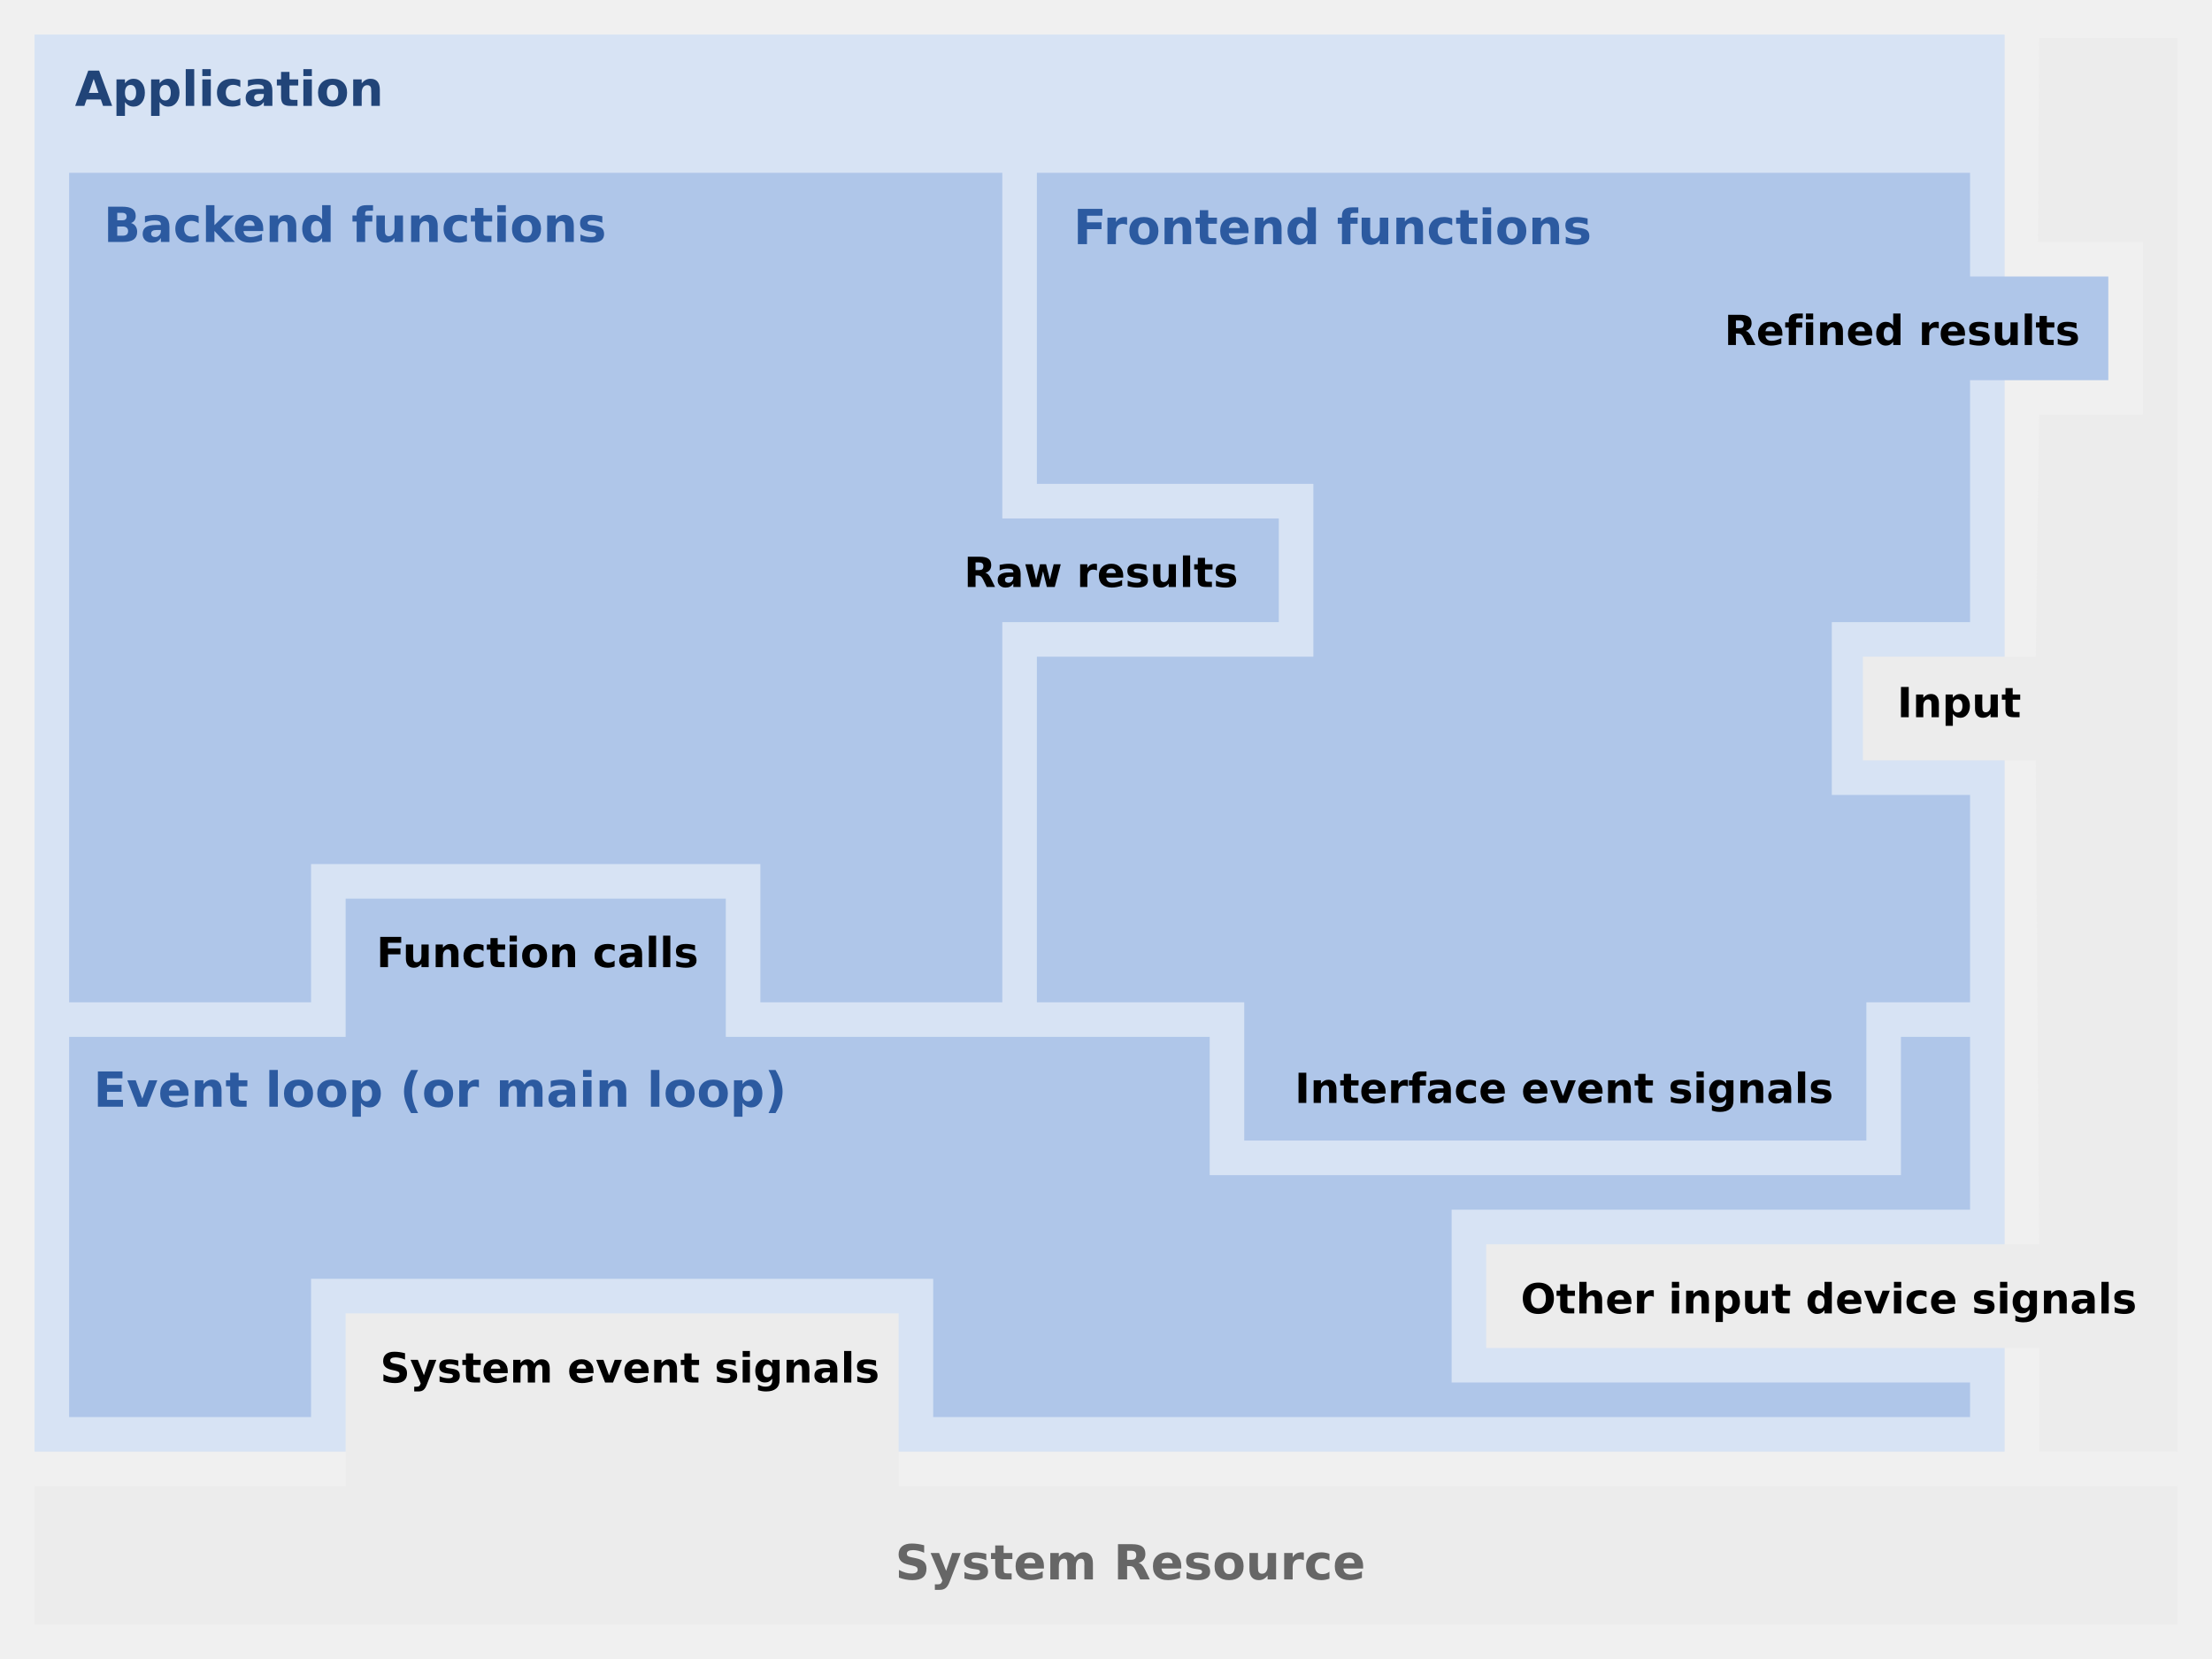
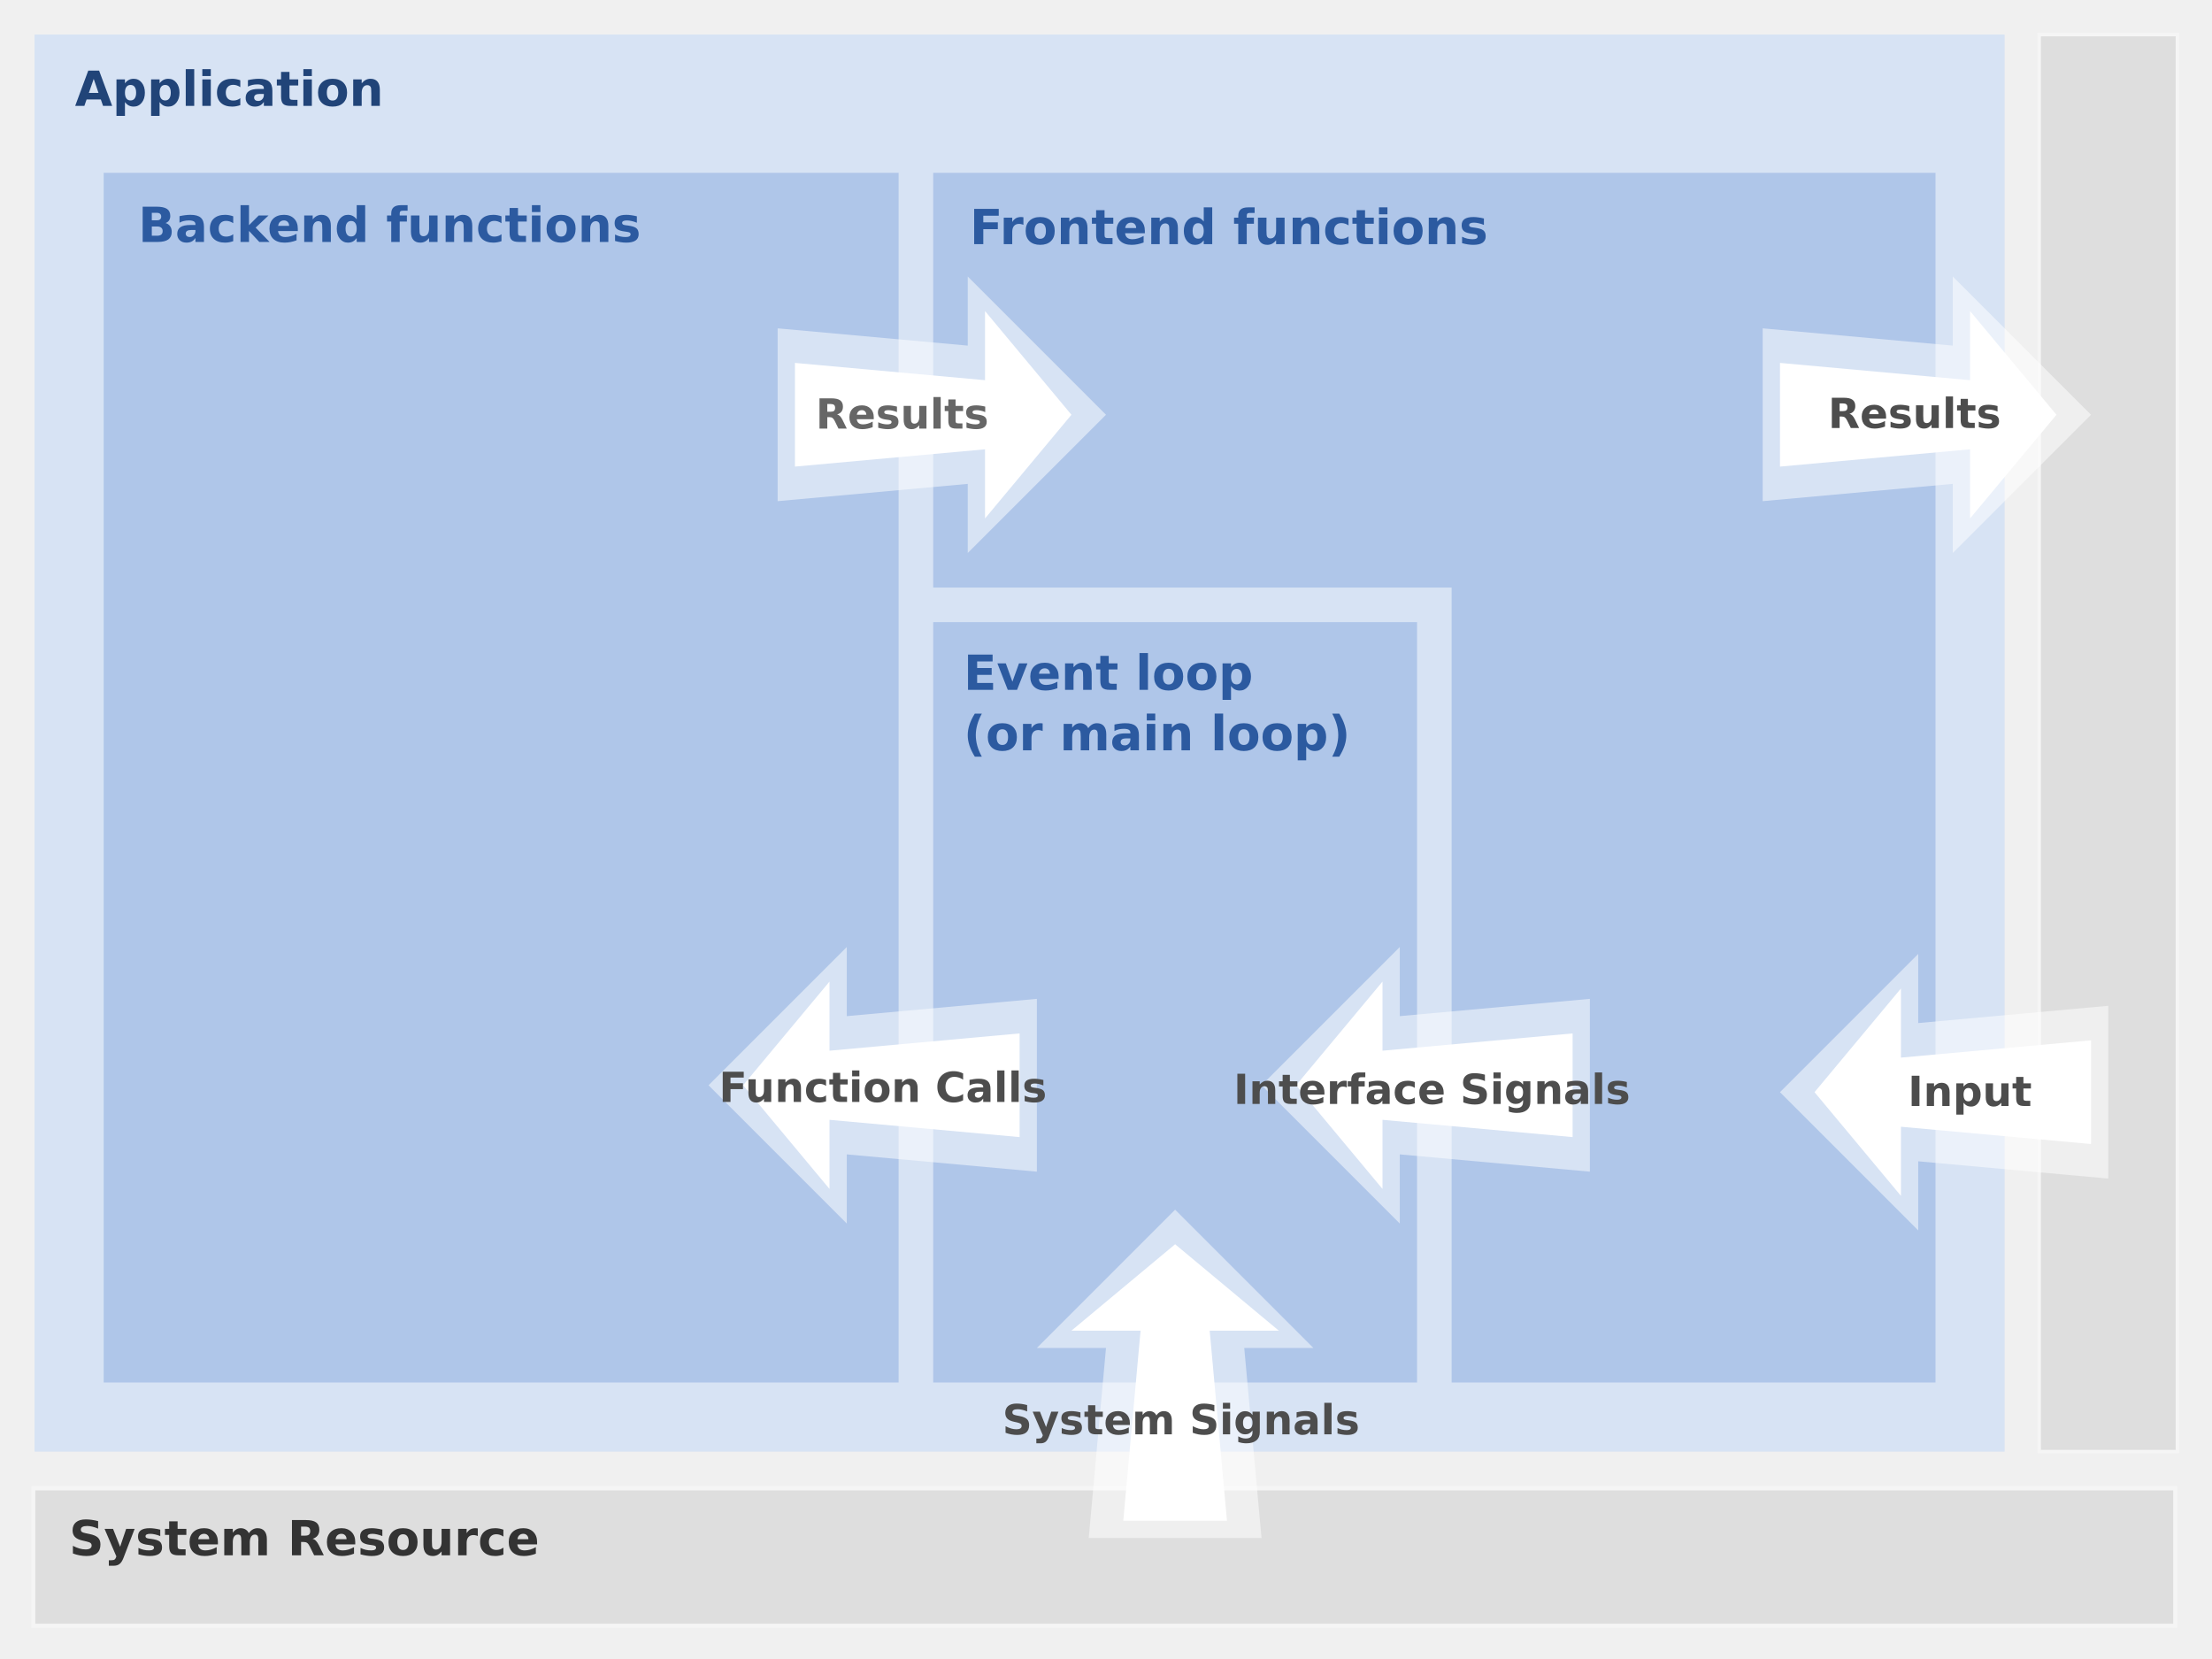
<svg xmlns="http://www.w3.org/2000/svg" width="640" height="480" id="svg2" version="1.0">
  <defs id="defs4" />
  <g id="layer1">
+     <rect style="opacity:0.5;fill:#cccccc;fill-opacity:1;stroke:#f9f9f9;stroke-width:1;stroke-miterlimit:4;stroke-dasharray:none;stroke-opacity:1" id="rect2215" width="40" height="410" x="590" y="10" />
+     <rect style="opacity:0.5;fill:#cccccc;fill-opacity:1;stroke:#f9f9f9;stroke-width:1.226;stroke-miterlimit:4;stroke-dasharray:none;stroke-opacity:1" id="rect2217" width="39.774" height="619.774" x="430.613" y="-629.387" transform="matrix(0,1,-1,0,0,0)" />
    <path style="fill:#d7e3f4;fill-opacity:1;stroke-width:1;stroke-miterlimit:4;stroke-opacity:1" d="M 10,10 L 580,10 L 580,420 L 10,420 L 10,10 z " id="rect2204" />
-     <path style="fill:#ececec;fill-opacity:1;stroke-width:1;stroke-miterlimit:4;stroke-opacity:1" d="M 590,11 L 630,11 L 630,420 L 590,420 L 590,390 L 430,390 L 430,360 L 590,360 L 589,220 L 539,220 L 539,190 L 589,190 L 590,120 L 620,120 L 620,70 L 589.67,70.009 L 590,11 z " id="rect2179" />
+     <path style="fill:#afc6e9;fill-opacity:1;stroke-width:1;stroke-miterlimit:4;stroke-opacity:1" d="M 270,50 L 560,50 L 560,400 L 420,400 L 420,170 L 270,170 L 270,50 z " id="rect2195" />
+     <rect style="opacity:1;fill:#afc6e9;fill-opacity:1;stroke-width:1;stroke-miterlimit:4;stroke-dasharray:none;stroke-opacity:1" id="rect2193" width="140" height="220" x="270" y="180" />
+     <rect style="opacity:1;fill:#afc6e9;fill-opacity:1;stroke-width:1;stroke-miterlimit:4;stroke-dasharray:none;stroke-opacity:1" id="rect2191" width="230" height="350" x="30" y="50" />
    <text xml:space="preserve" style="font-size:14px;font-style:normal;font-weight:bold;fill:#214478;fill-opacity:1;stroke:none;stroke-width:1px;stroke-linecap:butt;stroke-linejoin:miter;stroke-opacity:1;font-family:Bitstream Vera Sans" x="21.693" y="30.637" id="text2165">
      <tspan id="tspan2167" x="21.693" y="30.637">Application</tspan>
    </text>
-     <path style="fill:#ececec;fill-opacity:1;stroke-width:1;stroke-miterlimit:4;stroke-opacity:1" d="M 10,430 L 100,430 L 100,380 L 260,380 L 260,430 L 590,430 L 630,430 L 630,470 L 10,470 L 10,430 z " id="rect2177" />
-     <text xml:space="preserve" style="font-size:14px;font-style:normal;font-weight:bold;fill:#666666;fill-opacity:1;stroke:none;stroke-width:1px;stroke-linecap:butt;stroke-linejoin:miter;stroke-opacity:1;font-family:Bitstream Vera Sans" x="258.995" y="456.979" id="text2169">
-       <tspan id="tspan2171" x="258.995" y="456.979">System Resource</tspan>
+     <text xml:space="preserve" style="font-size:14px;font-style:normal;font-weight:bold;writing-mode:lr-tb;fill:#2c5aa0;fill-opacity:1;stroke:none;stroke-width:1px;stroke-linecap:butt;stroke-linejoin:miter;stroke-opacity:1;font-family:Bitstream Vera Sans" x="278.797" y="199.588" id="text2222">
+       <tspan id="tspan2224" x="278.797" y="199.588">Event loop </tspan>
+       <tspan x="278.797" y="217.088" id="tspan2201">(or main loop)</tspan>
    </text>
-     <text xml:space="preserve" style="font-size:12px;font-style:normal;font-weight:bold;writing-mode:tb-rl;fill:#666666;fill-opacity:1;stroke:none;stroke-width:1px;stroke-linecap:butt;stroke-linejoin:miter;stroke-opacity:1;font-family:Bitstream Vera Sans" x="611.604" y="129.211" id="text2173">
-       <tspan id="tspan2175" x="129.211" y="611.604" style="font-size:14px;fill:#666666">User</tspan>
+     <text xml:space="preserve" style="font-size:14px;font-style:normal;font-weight:bold;writing-mode:lr-tb;fill:#2c5aa0;fill-opacity:1;stroke:none;stroke-width:1px;stroke-linecap:butt;stroke-linejoin:miter;stroke-opacity:1;font-family:Bitstream Vera Sans" x="40" y="70" id="text2214">
+       <tspan id="tspan2216" x="40" y="70">Backend functions</tspan>
    </text>
-     <path style="fill:#afc6e9;fill-opacity:1;stroke-width:1;stroke-miterlimit:4;stroke-opacity:1" d="M 20,50 L 290,50 L 290,150 L 370,150 L 370,180 L 290,180 L 290,290 L 220,290 L 220,250 L 90,250 L 90,290 L 20,290 L 20,50 z " id="rect2206" />
-     <path style="fill:#afc6e9;fill-opacity:1;stroke-width:1;stroke-miterlimit:4;stroke-opacity:1" d="M 300,50 L 570,50 L 570,80 L 610,80 L 610,110 L 570,110 L 570,180 L 530,180 L 530,230 L 570,230 L 570,290 L 540,290 L 540,330 L 446,330 L 360,330 L 360,290 L 300,290 L 300,190 L 380,190 L 380,140 L 300,140 L 300,50 z " id="rect2208" />
-     <path style="fill:#afc6e9;fill-opacity:1;stroke-width:1;stroke-miterlimit:4;stroke-opacity:1" d="M 20,300 L 100,300 L 100,260 L 210,260 L 210,300 L 350,300 L 350,340 L 550,340 L 550,300 L 570,300 L 570,350 L 420,350 L 420,375 L 420,400 L 570,400 L 570,410 L 270,410 L 270,370 L 90,370 L 90,410 L 20,410 L 20,300 z " id="rect2210" />
-     <rect style="opacity:1;fill:#afc6e9;fill-opacity:1;stroke-width:1;stroke-miterlimit:4;stroke-dasharray:none;stroke-opacity:1" id="rect2212" width="30" height="90" x="30" y="310" />
-     <text xml:space="preserve" style="font-size:14px;font-style:normal;font-weight:bold;writing-mode:lr-tb;fill:#2c5aa0;fill-opacity:1;stroke:none;stroke-width:1px;stroke-linecap:butt;stroke-linejoin:miter;stroke-opacity:1;font-family:Bitstream Vera Sans" x="30" y="70" id="text2214">
-       <tspan id="tspan2216" x="30" y="70">Backend functions</tspan>
+     <text xml:space="preserve" style="font-size:14px;font-style:normal;font-weight:bold;writing-mode:lr-tb;fill:#2c5aa0;fill-opacity:1;stroke:none;stroke-width:1px;stroke-linecap:butt;stroke-linejoin:miter;stroke-opacity:1;font-family:Bitstream Vera Sans" x="280.58" y="70.637" id="text2218">
+       <tspan id="tspan2220" x="280.58" y="70.637">Frontend functions</tspan>
    </text>
-     <text xml:space="preserve" style="font-size:14px;font-style:normal;font-weight:bold;writing-mode:lr-tb;fill:#2c5aa0;fill-opacity:1;stroke:none;stroke-width:1px;stroke-linecap:butt;stroke-linejoin:miter;stroke-opacity:1;font-family:Bitstream Vera Sans" x="310.58" y="70.637" id="text2218">
-       <tspan id="tspan2220" x="310.58" y="70.637">Frontend functions</tspan>
+     <g id="g2221" transform="translate(15,14)">
+       <path style="opacity:0.5;fill:#ffffff;fill-rule:evenodd;stroke:none;stroke-width:1.43px;stroke-linecap:butt;stroke-linejoin:miter;stroke-opacity:1" d="M 350,300 L 390,260 L 390,280 L 445,275 L 445,325 L 390,320 L 390,340 L 350,300 z " id="path2219" />
+       <path id="path2205" d="M 360,300 L 385,270 L 385,290 L 440,285 L 440,315 L 385,310 L 385,330 L 360,300 z " style="opacity:1;fill:#ffffff;fill-rule:evenodd;stroke:none;stroke-width:1.43px;stroke-linecap:butt;stroke-linejoin:miter;stroke-opacity:1" />
+     </g>
+     <g id="g2225" transform="translate(-145,14)">
+       <path style="opacity:0.5;fill:#ffffff;fill-rule:evenodd;stroke:none;stroke-width:1.43px;stroke-linecap:butt;stroke-linejoin:miter;stroke-opacity:1" d="M 350,300 L 390,260 L 390,280 L 445,275 L 445,325 L 390,320 L 390,340 L 350,300 z " id="path2227" />
+       <path id="path2229" d="M 360,300 L 385,270 L 385,290 L 440,285 L 440,315 L 385,310 L 385,330 L 360,300 z " style="opacity:1;fill:#ffffff;fill-rule:evenodd;stroke:none;stroke-width:1.43px;stroke-linecap:butt;stroke-linejoin:miter;stroke-opacity:1" />
+     </g>
+     <g id="g2231" transform="matrix(-1,0,0,-1,670,420)">
+       <path style="opacity:0.5;fill:#ffffff;fill-rule:evenodd;stroke:none;stroke-width:1.43px;stroke-linecap:butt;stroke-linejoin:miter;stroke-opacity:1" d="M 350,300 L 390,260 L 390,280 L 445,275 L 445,325 L 390,320 L 390,340 L 350,300 z " id="path2233" />
+       <path id="path2235" d="M 360,300 L 385,270 L 385,290 L 440,285 L 440,315 L 385,310 L 385,330 L 360,300 z " style="opacity:1;fill:#ffffff;fill-rule:evenodd;stroke:none;stroke-width:1.43px;stroke-linecap:butt;stroke-linejoin:miter;stroke-opacity:1" />
+     </g>
+     <g id="g2237" transform="matrix(-1,0,0,-1,955,420)">
+       <path style="opacity:0.5;fill:#ffffff;fill-rule:evenodd;stroke:none;stroke-width:1.43px;stroke-linecap:butt;stroke-linejoin:miter;stroke-opacity:1" d="M 350,300 L 390,260 L 390,280 L 445,275 L 445,325 L 390,320 L 390,340 L 350,300 z " id="path2239" />
+       <path id="path2241" d="M 360,300 L 385,270 L 385,290 L 440,285 L 440,315 L 385,310 L 385,330 L 360,300 z " style="opacity:1;fill:#ffffff;fill-rule:evenodd;stroke:none;stroke-width:1.43px;stroke-linecap:butt;stroke-linejoin:miter;stroke-opacity:1" />
+     </g>
+     <g id="g2243" transform="matrix(0,1,-1,0,640,0)">
+       <path style="opacity:0.5;fill:#ffffff;fill-rule:evenodd;stroke:none;stroke-width:1.43px;stroke-linecap:butt;stroke-linejoin:miter;stroke-opacity:1" d="M 350,300 L 390,260 L 390,280 L 445,275 L 445,325 L 390,320 L 390,340 L 350,300 z " id="path2245" />
+       <path id="path2247" d="M 360,300 L 385,270 L 385,290 L 440,285 L 440,315 L 385,310 L 385,330 L 360,300 z " style="opacity:1;fill:#ffffff;fill-rule:evenodd;stroke:none;stroke-width:1.43px;stroke-linecap:butt;stroke-linejoin:miter;stroke-opacity:1" />
+     </g>
+     <g id="g2249" transform="translate(165,16)">
+       <path style="opacity:0.5;fill:#ffffff;fill-rule:evenodd;stroke:none;stroke-width:1.43px;stroke-linecap:butt;stroke-linejoin:miter;stroke-opacity:1" d="M 350,300 L 390,260 L 390,280 L 445,275 L 445,325 L 390,320 L 390,340 L 350,300 z " id="path2251" />
+       <path id="path2253" d="M 360,300 L 385,270 L 385,290 L 440,285 L 440,315 L 385,310 L 385,330 L 360,300 z " style="opacity:1;fill:#ffffff;fill-rule:evenodd;stroke:none;stroke-width:1.43px;stroke-linecap:butt;stroke-linejoin:miter;stroke-opacity:1" />
+     </g>
+     <text xml:space="preserve" style="font-size:12px;font-style:normal;font-weight:bold;writing-mode:tb-rl;fill:#333333;fill-opacity:1;stroke:none;stroke-width:1px;stroke-linecap:butt;stroke-linejoin:miter;stroke-opacity:1;font-family:Bitstream Vera Sans" x="604.402" y="18.114" id="text2173">
+       <tspan id="tspan2175" x="18.114" y="604.402" style="font-size:14px;fill:#333333">User</tspan>
    </text>
-     <text xml:space="preserve" style="font-size:14px;font-style:normal;font-weight:bold;writing-mode:lr-tb;fill:#2c5aa0;fill-opacity:1;stroke:none;stroke-width:1px;stroke-linecap:butt;stroke-linejoin:miter;stroke-opacity:1;font-family:Bitstream Vera Sans" x="27.043" y="320.206" id="text2222">
-       <tspan id="tspan2224" x="27.043" y="320.206">Event loop (or main loop)</tspan>
+     <text xml:space="preserve" style="font-size:12px;font-style:normal;font-weight:bold;writing-mode:lr-tb;fill:#4d4d4d;fill-opacity:1;stroke:none;stroke-width:1px;stroke-linecap:butt;stroke-linejoin:miter;stroke-opacity:1;font-family:Bitstream Vera Sans" x="552" y="320" id="text2226">
+       <tspan id="tspan2228" x="552" y="320">Input</tspan>
    </text>
-     <text xml:space="preserve" style="font-size:12px;font-style:normal;font-weight:bold;writing-mode:lr-tb;fill:#000000;fill-opacity:1;stroke:none;stroke-width:1px;stroke-linecap:butt;stroke-linejoin:miter;stroke-opacity:1;font-family:Bitstream Vera Sans" x="548.898" y="207.504" id="text2226">
-       <tspan id="tspan2228" x="548.898" y="207.504">Input</tspan>
+     <text xml:space="preserve" style="font-size:14px;font-style:normal;font-weight:bold;writing-mode:lr-tb;fill:#666666;fill-opacity:1;stroke:none;stroke-width:1px;stroke-linecap:butt;stroke-linejoin:miter;stroke-opacity:1;font-family:DejaVu Sans" x="236" y="124" id="text2263">
+       <tspan id="tspan2266" x="236" y="124" style="font-size:12px;fill:#666666">Results</tspan>
    </text>
-     <text xml:space="preserve" style="font-size:12px;font-style:normal;font-weight:bold;writing-mode:lr-tb;fill:#000000;fill-opacity:1;stroke:none;stroke-width:1px;stroke-linecap:butt;stroke-linejoin:miter;stroke-opacity:1;font-family:Bitstream Vera Sans" x="498.898" y="99.83" id="text2230">
-       <tspan id="tspan2232" x="498.898" y="99.83">Refined results</tspan>
+     <text xml:space="preserve" style="font-size:14px;font-style:normal;font-weight:bold;writing-mode:lr-tb;fill:#4d4d4d;fill-opacity:1;stroke:none;stroke-width:1px;stroke-linecap:butt;stroke-linejoin:miter;stroke-opacity:1;font-family:DejaVu Sans" x="528.898" y="123.83" id="text2268">
+       <tspan id="tspan2270" x="528.898" y="123.83" style="font-size:12px;fill:#4d4d4d">Results</tspan>
    </text>
-     <text xml:space="preserve" style="font-size:14px;font-style:normal;font-weight:bold;writing-mode:lr-tb;fill:#000000;fill-opacity:1;stroke:none;stroke-width:1px;stroke-linecap:butt;stroke-linejoin:miter;stroke-opacity:1;font-family:DejaVu Sans" x="278.898" y="169.83" id="text2257">
-       <tspan id="tspan2259" x="278.898" y="169.83" style="font-size:12px">Raw results</tspan>
+     <text xml:space="preserve" style="font-size:12px;font-style:normal;font-weight:bold;writing-mode:lr-tb;fill:#4d4d4d;fill-opacity:1;stroke:none;stroke-width:1px;stroke-linecap:butt;stroke-linejoin:miter;stroke-opacity:1;font-family:DejaVu Sans" x="356.898" y="319.41" id="text2272">
+       <tspan x="356.898" y="319.41" id="tspan2276">Interface Signals</tspan>
    </text>
-     <text xml:space="preserve" style="font-size:12px;font-style:normal;font-weight:bold;writing-mode:lr-tb;fill:#000000;fill-opacity:1;stroke:none;stroke-width:1px;stroke-linecap:butt;stroke-linejoin:miter;stroke-opacity:1;font-family:DejaVu Sans" x="108.898" y="279.83" id="text2261">
-       <tspan id="tspan2263" x="108.898" y="279.83">Function calls</tspan>
-       <tspan x="108.898" y="294.83" id="tspan2265" />
+     <text xml:space="preserve" style="font-size:14px;font-style:normal;font-weight:bold;fill:#333333;fill-opacity:1;stroke:none;stroke-width:1px;stroke-linecap:butt;stroke-linejoin:miter;stroke-opacity:1;font-family:Bitstream Vera Sans" x="20" y="450" id="text2169">
+       <tspan id="tspan2171" x="20" y="450">System Resource</tspan>
    </text>
-     <text xml:space="preserve" style="font-size:12px;font-style:normal;font-weight:bold;writing-mode:lr-tb;fill:#000000;fill-opacity:1;stroke:none;stroke-width:1px;stroke-linecap:butt;stroke-linejoin:miter;stroke-opacity:1;font-family:DejaVu Sans" x="110" y="400" id="text2269">
-       <tspan id="tspan2271" x="110" y="400">System event signals</tspan>
+     <text xml:space="preserve" style="font-size:12px;font-style:normal;font-weight:bold;writing-mode:lr-tb;fill:#4d4d4d;fill-opacity:1;stroke:none;stroke-width:1px;stroke-linecap:butt;stroke-linejoin:miter;stroke-opacity:1;font-family:DejaVu Sans" x="290" y="415" id="text2280">
+       <tspan id="tspan2282" x="290" y="415">System Signals</tspan>
    </text>
-     <text xml:space="preserve" style="font-size:12px;font-style:normal;font-weight:bold;writing-mode:lr-tb;fill:#000000;fill-opacity:1;stroke:none;stroke-width:1px;stroke-linecap:butt;stroke-linejoin:miter;stroke-opacity:1;font-family:DejaVu Sans" x="374.598" y="319.117" id="text2273">
-       <tspan id="tspan2275" x="374.598" y="319.117">Interface event signals</tspan>
+     <text xml:space="preserve" style="font-size:13px;font-style:normal;font-weight:bold;writing-mode:lr-tb;fill:#000000;fill-opacity:1;stroke:none;stroke-width:1px;stroke-linecap:butt;stroke-linejoin:miter;stroke-opacity:1;font-family:DejaVu Sans" x="208" y="318.83" id="text2284">
+       <tspan id="tspan2286" x="208" y="318.83" style="font-size:12px;fill:#4d4d4d">Function Calls</tspan>
    </text>
-     <text xml:space="preserve" style="font-size:12px;font-style:normal;font-weight:bold;writing-mode:lr-tb;fill:#000000;fill-opacity:1;stroke:none;stroke-width:1px;stroke-linecap:butt;stroke-linejoin:miter;stroke-opacity:1;font-family:DejaVu Sans" x="440" y="380" id="text2193">
-       <tspan id="tspan2195" x="440" y="380">Other input device signals</tspan>
-     </text>
+     <g id="g2481" transform="matrix(0,1,-1,0,250,16)">
+       <path style="opacity:0.5;fill:#ffffff;fill-rule:evenodd;stroke:none;stroke-width:1.43px;stroke-linecap:butt;stroke-linejoin:miter;stroke-opacity:1" d="M 350,300 L 390,260 L 390,320 L 390,340 L 350,300 z " id="path2483" />
+       <path id="path2485" d="M 360,300 L 385,270 L 385,310 L 385,330 L 360,300 z " style="opacity:1;fill:#ffffff;fill-rule:evenodd;stroke:none;stroke-width:1.43px;stroke-linecap:butt;stroke-linejoin:miter;stroke-opacity:1" />
+     </g>
  </g>
</svg>
